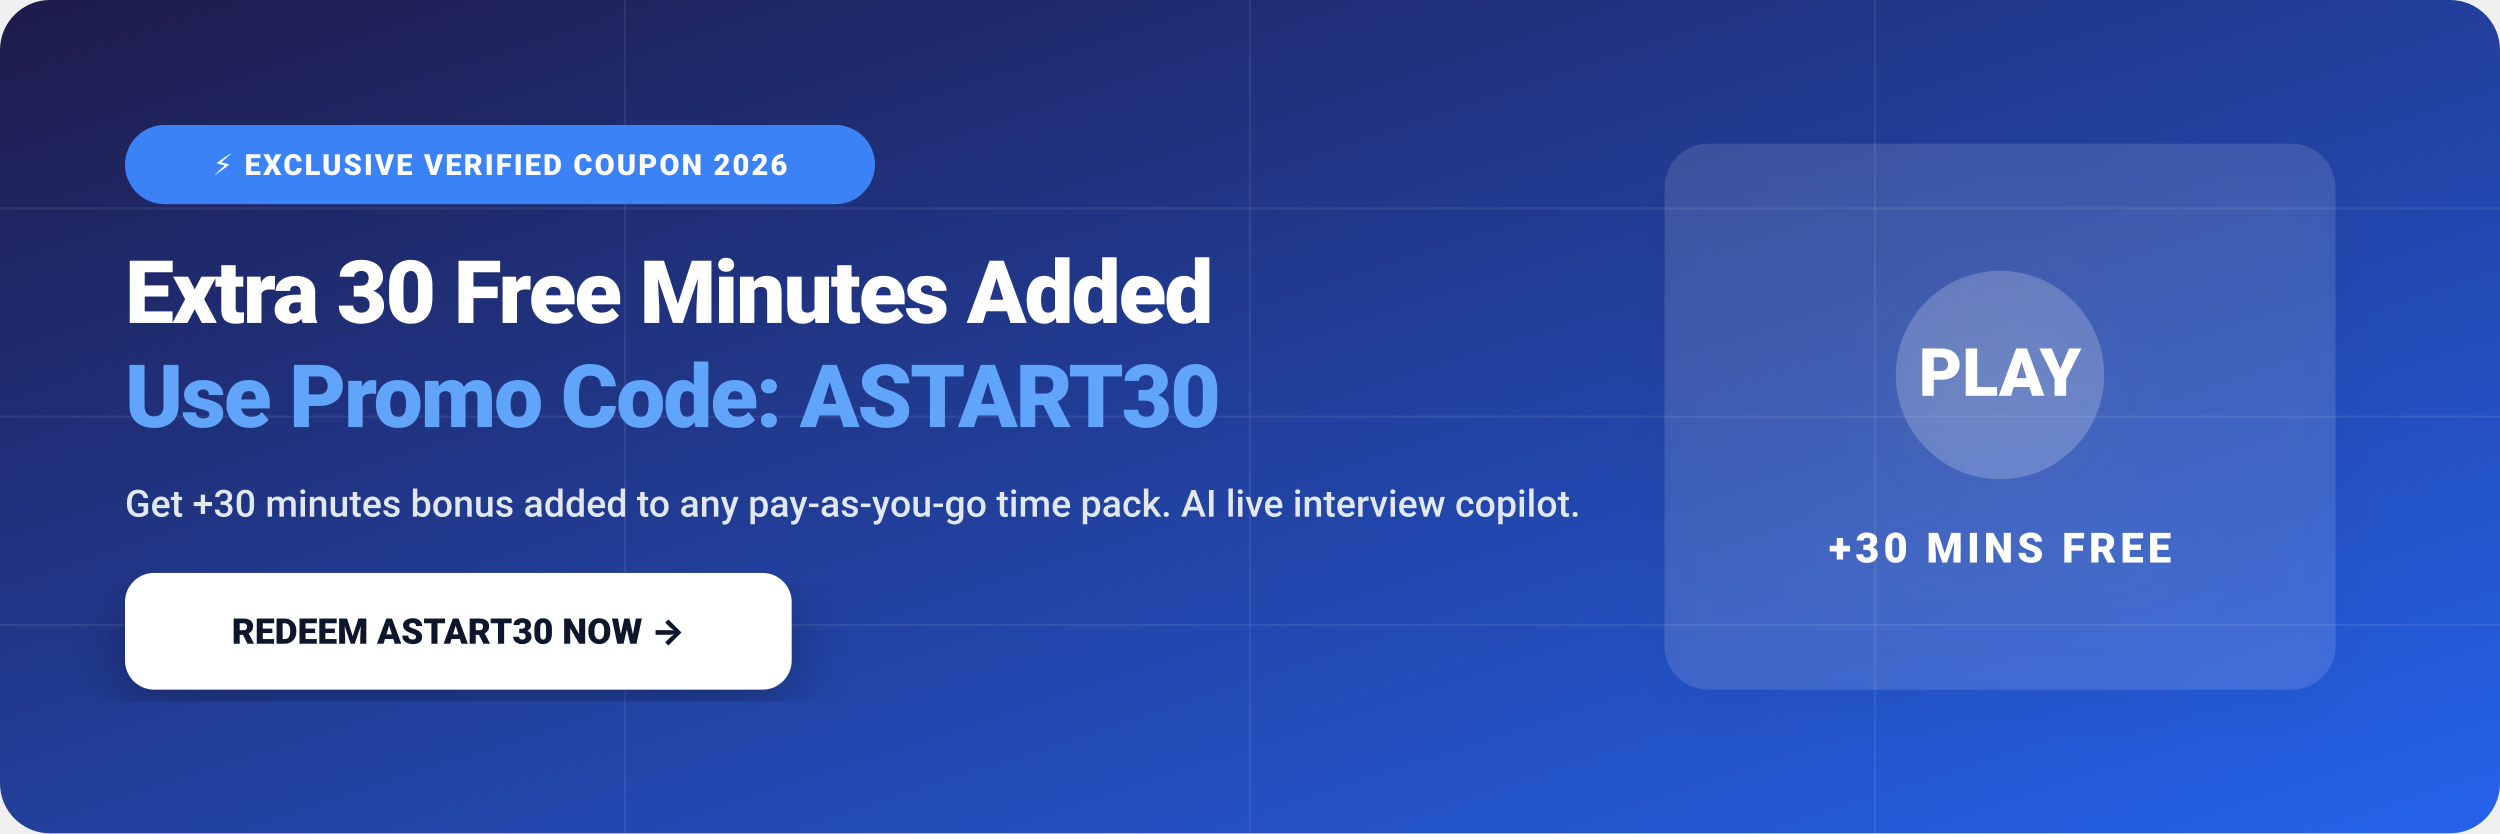
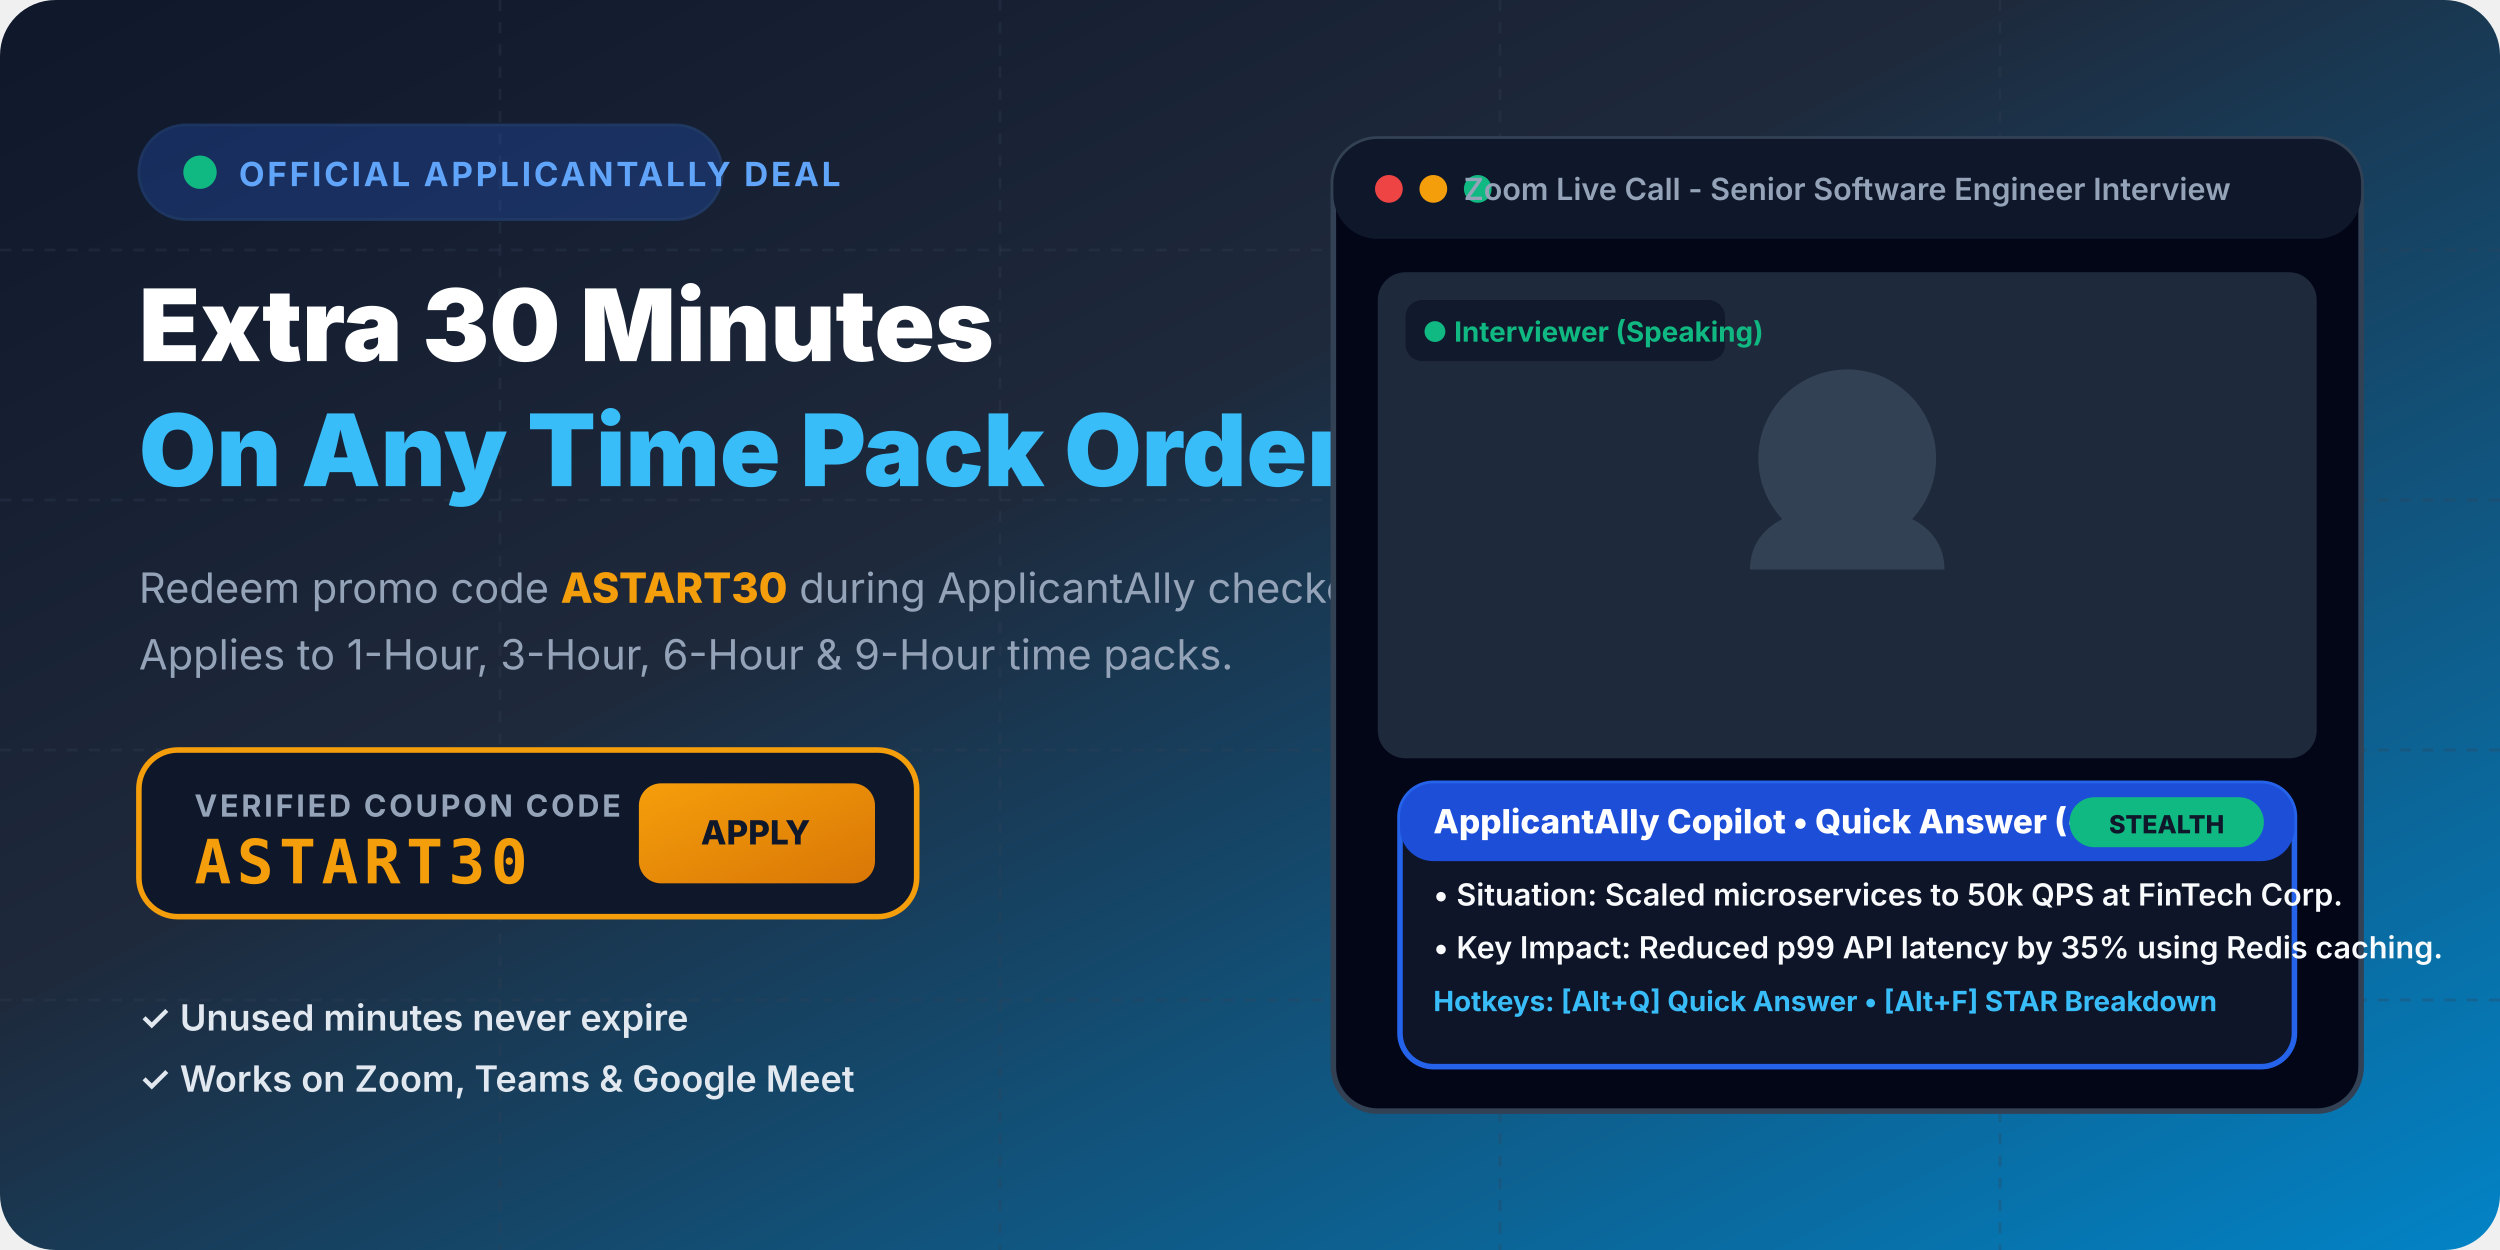
- <svg xmlns="http://www.w3.org/2000/svg" viewBox="0 0 1200 400" width="1200" height="400">
+ <svg xmlns="http://www.w3.org/2000/svg" viewBox="0 0 900 450" width="900" height="450">
  <defs>
-     <linearGradient id="bg" x1="0%" y1="0%" x2="100%" y2="100%">
-       <stop offset="0%" stop-color="#1E1B4B" />
-       <stop offset="100%" stop-color="#2563EB" />
+     <linearGradient id="bg1" x1="0%" y1="0%" x2="100%" y2="100%">
+       <stop offset="0%" stop-color="#0F172A" />
+       <stop offset="40%" stop-color="#1E293B" />
+       <stop offset="100%" stop-color="#0284C7" />
    </linearGradient>
-     <filter id="shadow">
-       <feDropShadow dx="0" dy="10" stdDeviation="15" flood-color="#000000" flood-opacity="0.3" />
-     </filter>
+     <linearGradient id="glow1" x1="0%" y1="0%" x2="100%" y2="0%">
+       <stop offset="0%" stop-color="#2563EB" />
+       <stop offset="100%" stop-color="#38BDF8" />
+     </linearGradient>
+     <linearGradient id="amberGrad" x1="0%" y1="0%" x2="100%" y2="100%">
+       <stop offset="0%" stop-color="#F59E0B" />
+       <stop offset="100%" stop-color="#D97706" />
+     </linearGradient>
  </defs>
-   <rect width="1200" height="400" rx="24" fill="url(#bg)" />
-   <path d="M 0 100 L 1200 100 M 0 200 L 1200 200 M 0 300 L 1200 300" stroke="#FFFFFF" stroke-width="1" opacity="0.08" />
-   <path d="M 300 0 L 300 400 M 600 0 L 600 400 M 900 0 L 900 400" stroke="#FFFFFF" stroke-width="1" opacity="0.08" />
-   <g transform="translate(60, 60)">
-     <rect width="360" height="38" rx="19" fill="#3B82F6" />
-     <text x="180" y="24" font-family="-apple-system, BlinkMacSystemFont, 'Segoe UI', Roboto, sans-serif" font-weight="800" font-size="14" fill="#FFFFFF" text-anchor="middle" letter-spacing="1">
-       ⚡ EXCLUSIVE VERIFIED COUPON 2026
-     </text>
-     <text x="0" y="95" font-family="-apple-system, BlinkMacSystemFont, 'Segoe UI', Roboto, sans-serif" font-weight="900" font-size="42" fill="#FFFFFF" letter-spacing="-1">
-       Extra 30 Free Minutes Added
-     </text>
-     <text x="0" y="145" font-family="-apple-system, BlinkMacSystemFont, 'Segoe UI', Roboto, sans-serif" font-weight="900" font-size="42" fill="#60A5FA" letter-spacing="-1">
-       Use Promo Code: ASTART30
-     </text>
-     <text x="0" y="188" font-family="-apple-system, BlinkMacSystemFont, 'Segoe UI', Roboto, sans-serif" font-weight="500" font-size="18" fill="#E2E8F0">
-       Get +30 minutes bonus added to any pay-as-you-go time pack. AI live interview copilot.
-     </text>
-     <g transform="translate(0, 215)" filter="url(#shadow)">
-       <rect width="320" height="56" rx="14" fill="#FFFFFF" />
-       <text x="160" y="34" font-family="-apple-system, BlinkMacSystemFont, 'Segoe UI', Roboto, sans-serif" font-weight="800" font-size="17" fill="#0F172A" text-anchor="middle">
-         REDEEM ASTART30 NOW →
-       </text>
+   <rect width="900" height="450" rx="20" fill="url(#bg1)" />
+   <path d="M0 90 H900 M0 180 H900 M0 270 H900 M0 360 H900" stroke="#334155" stroke-width="1" stroke-dasharray="4 4" opacity="0.3" />
+   <path d="M180 0 V450 M360 0 V450 M540 0 V450 M720 0 V450" stroke="#334155" stroke-width="1" stroke-dasharray="4 4" opacity="0.3" />
+   <g transform="translate(50, 45)">
+     <rect width="210" height="34" rx="17" fill="#2563EB" opacity="0.25" stroke="#3B82F6" stroke-width="1" />
+     <circle cx="22" cy="17" r="6" fill="#10B981" />
+     <text x="36" y="22" font-family="system-ui, -apple-system, sans-serif" font-weight="700" font-size="12" fill="#60A5FA" letter-spacing="1">OFFICIAL APPLICANTALLY DEAL</text>
+     <text x="0" y="85" font-family="system-ui, -apple-system, sans-serif" font-weight="900" font-size="36" fill="#FFFFFF">Extra 30 Minutes</text>
+     <text x="0" y="130" font-family="system-ui, -apple-system, sans-serif" font-weight="900" font-size="36" fill="#38BDF8">On Any Time Pack Order</text>
+     <text x="0" y="172" font-family="system-ui, -apple-system, sans-serif" font-size="15" fill="#94A3B8">Redeem promo code <tspan font-weight="800" fill="#F59E0B">ASTART30</tspan> during ApplicantAlly checkout.</text>
+     <text x="0" y="196" font-family="system-ui, -apple-system, sans-serif" font-size="15" fill="#94A3B8">Applies to 1-Hour, 3-Hour, 6-Hour &amp; 9-Hour time packs.</text>
+     <g transform="translate(0, 225)">
+       <rect width="280" height="60" rx="14" fill="#0F172A" stroke="#F59E0B" stroke-width="2" />
+       <text x="20" y="24" font-family="system-ui, -apple-system, sans-serif" font-size="11" fill="#94A3B8" font-weight="700" letter-spacing="1">VERIFIED COUPON CODE</text>
+       <text x="20" y="48" font-family="monospace" font-weight="900" font-size="22" fill="#F59E0B" letter-spacing="2">ASTART30</text>
+       <rect x="180" y="12" width="85" height="36" rx="8" fill="url(#amberGrad)" />
+       <text x="222" y="34" text-anchor="middle" font-family="system-ui, -apple-system, sans-serif" font-weight="800" font-size="12" fill="#0F172A">APPLY</text>
+     </g>
+     <g transform="translate(0, 308)">
+       <text x="0" y="18" font-family="system-ui, -apple-system, sans-serif" font-size="13" fill="#E2E8F0" font-weight="600">✓ Unused minutes never expire</text>
+       <text x="0" y="40" font-family="system-ui, -apple-system, sans-serif" font-size="13" fill="#E2E8F0" font-weight="600">✓ Works on Zoom, Teams &amp; Google Meet</text>
    </g>
  </g>
-   <g transform="translate(800, 70)" filter="url(#shadow)">
-     <rect width="320" height="260" rx="20" fill="#FFFFFF" opacity="0.12" stroke="#FFFFFF" stroke-width="2" />
-     <circle cx="160" cy="110" r="50" fill="#FFFFFF" opacity="0.2" />
-     <text x="160" y="120" font-family="-apple-system, BlinkMacSystemFont, 'Segoe UI', Roboto, sans-serif" font-weight="900" font-size="32" fill="#FFFFFF" text-anchor="middle">
-       PLAY
-     </text>
-     <text x="160" y="200" font-family="-apple-system, BlinkMacSystemFont, 'Segoe UI', Roboto, sans-serif" font-weight="900" font-size="20" fill="#FFFFFF" text-anchor="middle" letter-spacing="2">
-       +30 MINS FREE
-     </text>
+   <g transform="translate(480, 50)">
+     <rect width="370" height="350" rx="16" fill="#020617" stroke="#334155" stroke-width="2" />
+     <rect width="370" height="36" rx="16" fill="#0F172A" />
+     <circle cx="20" cy="18" r="5" fill="#EF4444" />
+     <circle cx="36" cy="18" r="5" fill="#F59E0B" />
+     <circle cx="52" cy="18" r="5" fill="#10B981" />
+     <text x="185" y="22" text-anchor="middle" font-family="system-ui, -apple-system, sans-serif" font-size="11" font-weight="600" fill="#94A3B8">Zoom Live Call - Senior Software Engineer Interview</text>
+     <rect x="16" y="48" width="338" height="175" rx="10" fill="#1E293B" />
+     <circle cx="185" cy="115" r="32" fill="#334155" />
+     <path d="M 150 155 C 150 138 168 132 185 132 C 202 132 220 138 220 155 Z" fill="#334155" />
+     <rect x="26" y="58" width="115" height="22" rx="6" fill="#0F172A" opacity="0.85" />
+     <text x="32" y="73" font-family="system-ui, -apple-system, sans-serif" font-size="10" font-weight="700" fill="#10B981">● Interviewer (Speaking)</text>
+     <rect x="24" y="232" width="322" height="102" rx="12" fill="#0F172A" fill-opacity="0.95" stroke="#2563EB" stroke-width="2" />
+     <rect x="24" y="232" width="322" height="28" rx="12" fill="#1D4ED8" />
+     <text x="36" y="250" font-family="system-ui, -apple-system, sans-serif" font-weight="800" font-size="12" fill="#FFFFFF">ApplicantAlly Copilot • Quick Answer (~1s)</text>
+     <rect x="265" y="237" width="70" height="18" rx="9" fill="#10B981" />
+     <text x="300" y="250" text-anchor="middle" font-family="system-ui, -apple-system, sans-serif" font-weight="800" font-size="9" fill="#0F172A">STEALTH</text>
+     <text x="36" y="276" font-family="system-ui, -apple-system, sans-serif" font-size="11" fill="#F8FAFC" font-weight="600">• Situation: Scaled microservices to 50k QPS at FinTech Corp.</text>
+     <text x="36" y="295" font-family="system-ui, -apple-system, sans-serif" font-size="11" fill="#F8FAFC" font-weight="600">• Key Impact: Reduced p99 API latency by 35% using Redis caching.</text>
+     <text x="36" y="314" font-family="system-ui, -apple-system, sans-serif" font-size="10" fill="#38BDF8" font-weight="700">Hotkeys: [Alt+Q] Quick Answer • [Alt+F] STAR Breakdown</text>
  </g>
</svg>
